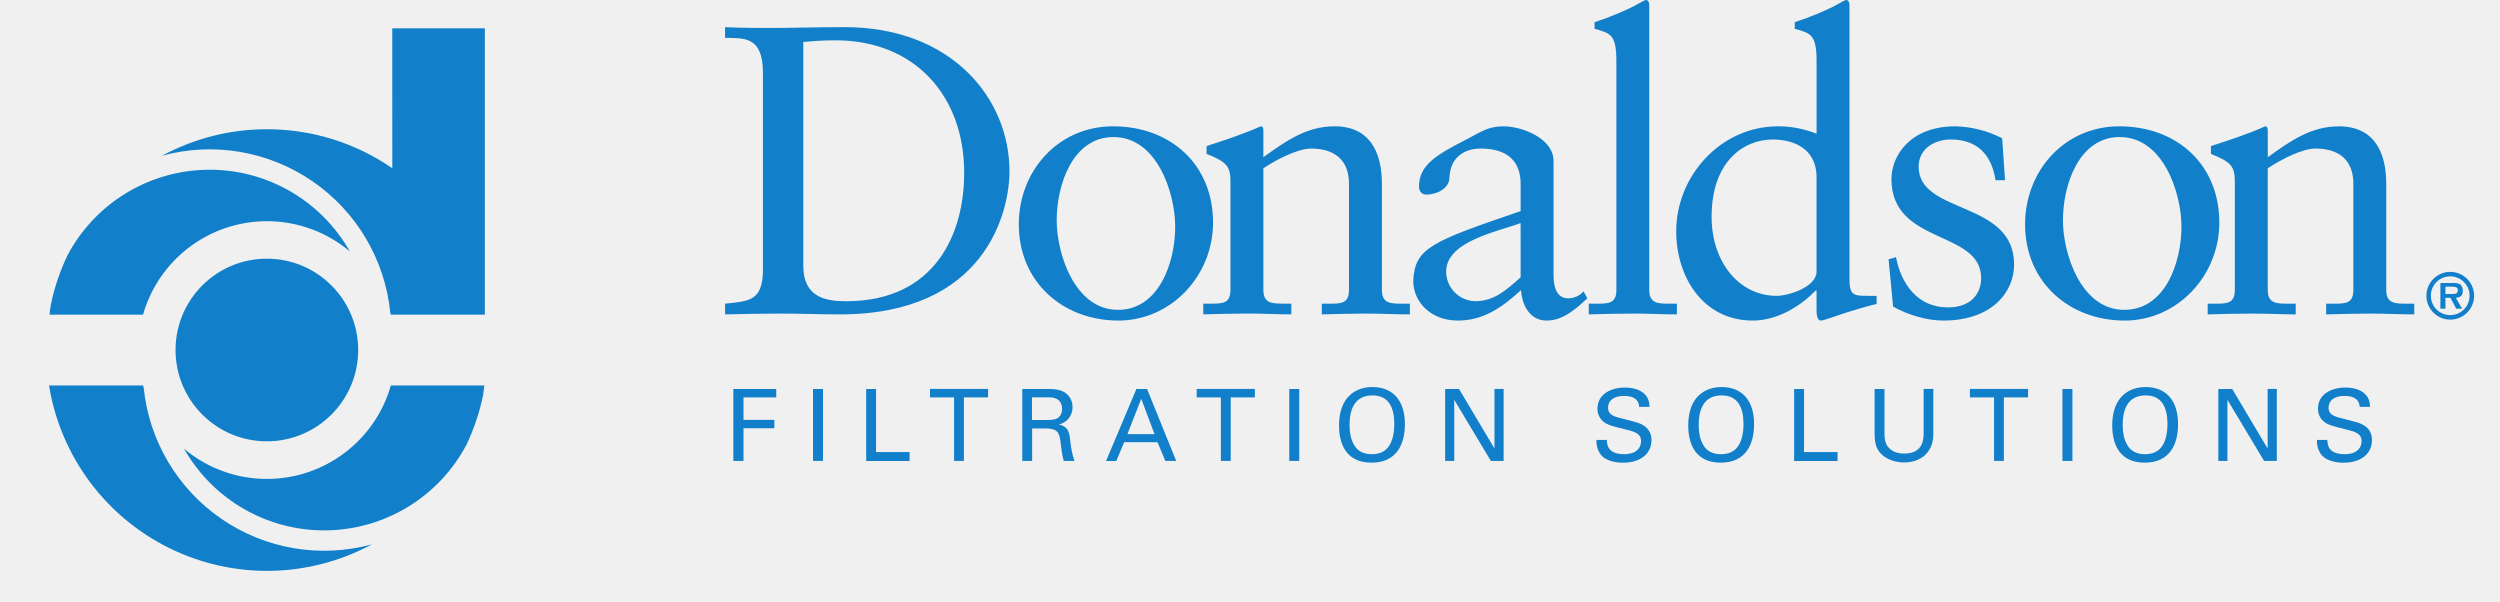
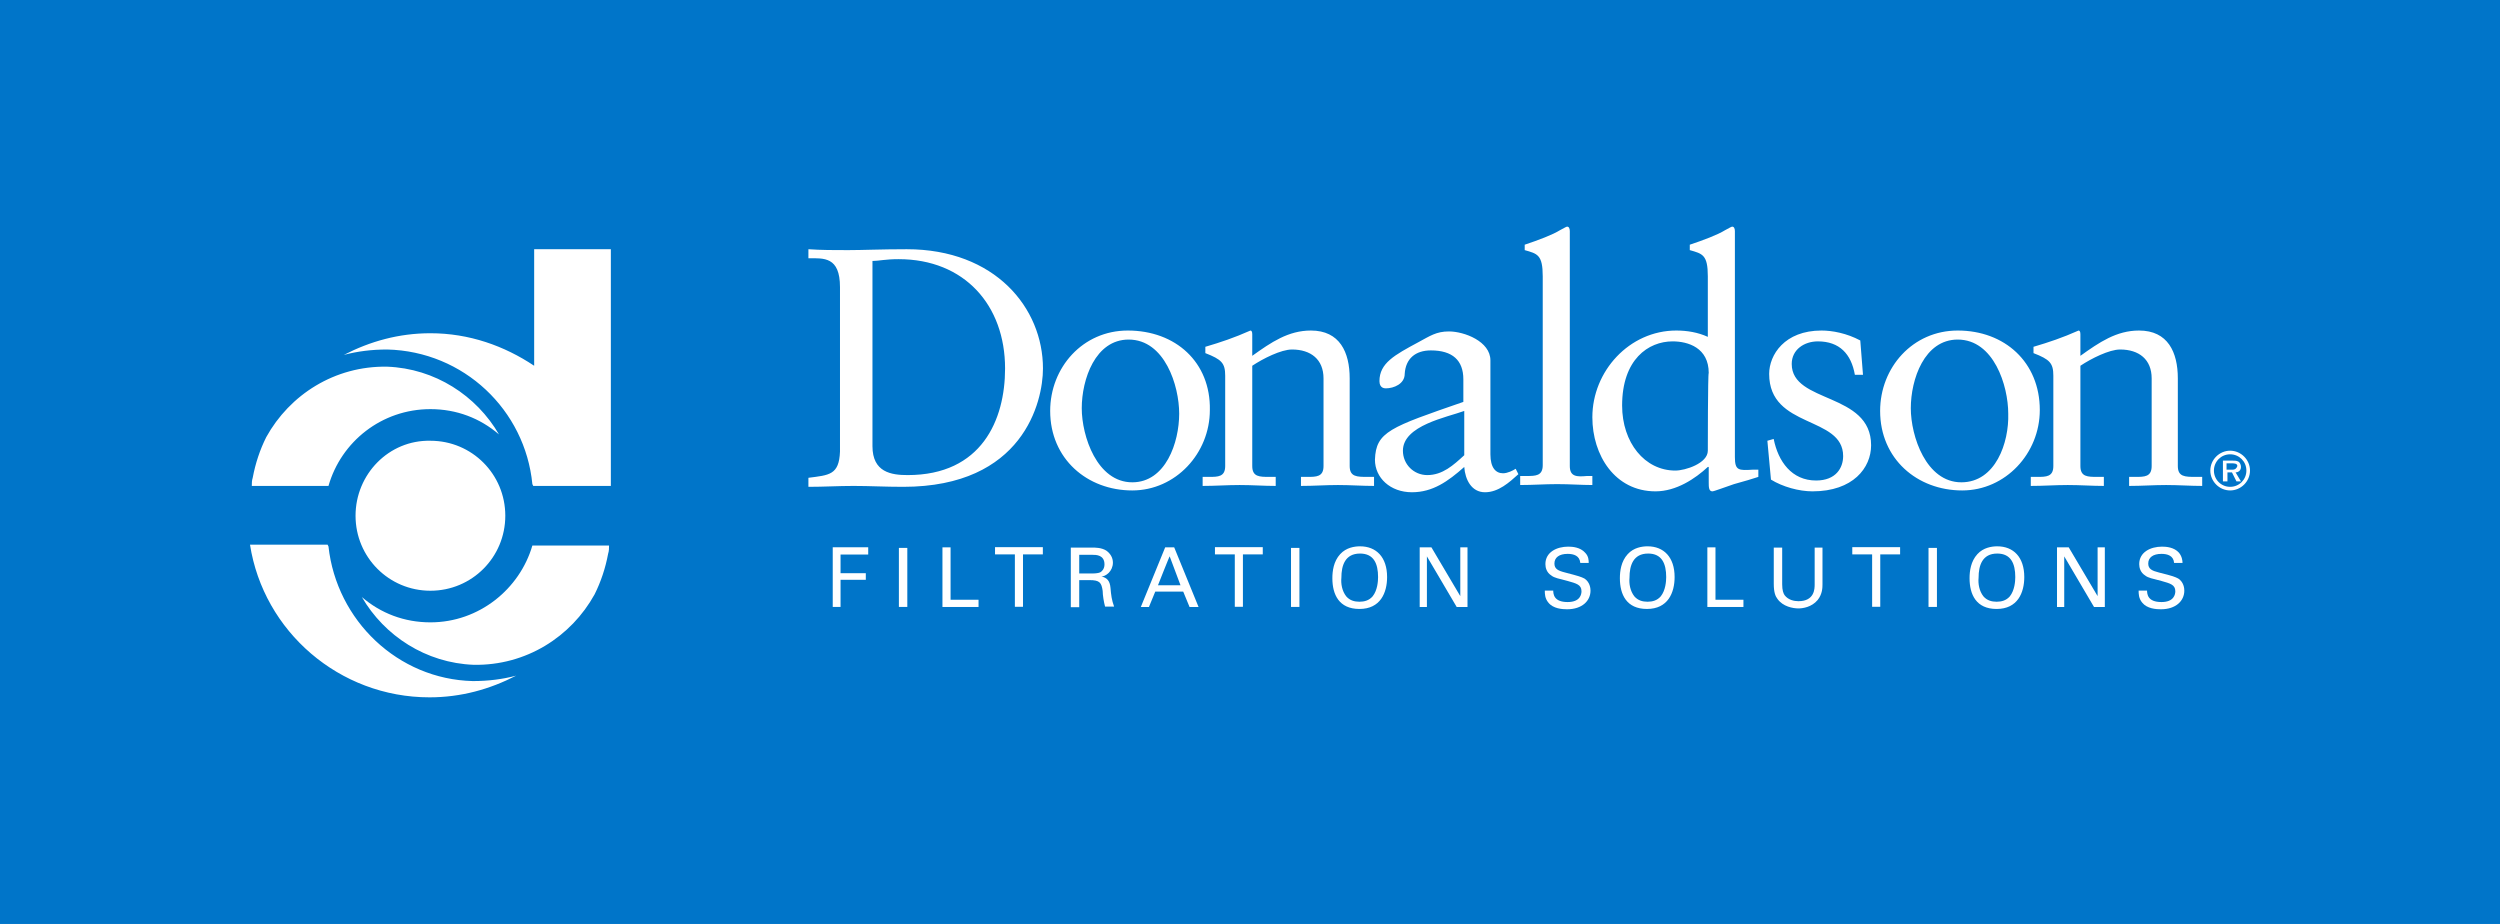
- <svg xmlns="http://www.w3.org/2000/svg" height="602" viewBox="-.462 .265 76.945 18.92" width="2500">
-   <path d="m75.733 8.81a.75.75 0 1 0 0 1.5.75.75 0 1 0 0-1.5m0 1.358c-.34 0-.61-.27-.61-.61 0-.337.27-.607.61-.607.335 0 .607.27.607.607 0 .34-.272.61-.607.61m.395-.763c0-.083-.022-.162-.094-.21a.46.46 0 0 0 -.22-.036h-.391v.807h.158v-.341h.158l.181.341h.185l-.197-.341c.144-.01.22-.07.22-.22m-.31.099h-.237v-.23h.196c.078 0 .194 0 .194.107 0 .103-.063.125-.152.123m-50.542-8.386c-.956 0-1.695.026-2.238.026-.503 0-1.02 0-1.526-.026v.337c.583.013 1.19-.065 1.19 1.1v6.272c-.037.88-.413.905-1.19.982v.337c.583-.012 1.152-.026 1.734-.026.608 0 1.216.026 1.875.026 4.58 0 5.329-3.22 5.329-4.501 0-2.289-1.824-4.527-5.174-4.527m.04 8.614c-.634 0-1.346-.116-1.346-1.112v-7.036c.234-.013.478-.052 1.01-.052 2.497 0 4.047 1.746 4.047 4.165 0 1.927-.918 4.035-3.712 4.035m8.391-5.497c-1.734 0-2.963 1.41-2.963 3.079 0 1.836 1.41 3.026 3.13 3.026 1.657 0 2.975-1.41 2.975-3.078 0-1.837-1.345-3.027-3.142-3.027m.154 5.768c-1.357 0-1.926-1.759-1.926-2.819 0-1.112.504-2.612 1.785-2.612 1.37 0 1.94 1.758 1.94 2.819 0 1.112-.505 2.612-1.799 2.612m8.295-.62v-3.338c0-1.009-.388-1.81-1.488-1.81-.866 0-1.499.439-2.237.97v-.841c0-.104-.039-.13-.078-.13-.62.271-1.15.44-1.707.621v.246c.608.246.75.375.75.854v3.426c0 .427-.259.427-.62.427h-.234v.337c.467-.012.931-.026 1.398-.026.466 0 .917.026 1.37.026v-.337h-.233c-.361 0-.646 0-.646-.427v-3.827c.426-.284 1.086-.62 1.5-.62.737 0 1.19.362 1.19 1.1v3.348c0 .427-.259.427-.621.427h-.233v.337c.465-.012.932-.026 1.396-.026.466 0 .92.026 1.372.026v-.337h-.234c-.361 0-.645 0-.645-.427m5.861.26c-.284 0-.467-.207-.467-.738v-3.582c0-.712-.995-1.087-1.577-1.087-.49 0-.71.181-1.164.414-.905.466-1.487.789-1.487 1.475 0 .09.038.257.233.257.31 0 .724-.18.724-.542.026-.582.414-.905.983-.905.828 0 1.254.388 1.254 1.112v.854c-2.793.956-3.323 1.151-3.375 2.185 0 .686.569 1.255 1.396 1.255.802 0 1.384-.4 1.992-.958.026.466.273.958.803.958.517 0 .918-.362 1.28-.699l-.117-.22a.644.644 0 0 1 -.478.22m-1.501-.66c-.426.375-.815.75-1.423.75a.933.933 0 0 1 -.918-.93c0-.97 1.682-1.267 2.34-1.526zm4.043.401v-8.936c0-.103-.026-.181-.104-.181-.038 0-.14.064-.284.141-.27.156-.814.388-1.331.557v.206c.49.142.685.17.685 1.01v7.203c0 .427-.258.427-.622.427h-.246v.337c.48-.012.945-.026 1.41-.026.466 0 .92.026 1.36.026v-.337h-.22c-.363 0-.648 0-.648-.427m6.292-.349v-8.587c0-.103-.026-.181-.104-.181-.038 0-.141.064-.283.141-.272.156-.815.388-1.333.557v.206c.492.142.686.17.686 1.01v2.289a3.227 3.227 0 0 0 -1.217-.233c-1.785 0-3.194 1.552-3.194 3.299 0 1.448.853 2.806 2.406 2.806.788 0 1.512-.465 1.978-.944h.026v.595c0 .155.013.349.142.349.079 0 .414-.13.815-.258.375-.117.724-.22.92-.26h.011v-.259h-.22c-.503 0-.633 0-.633-.53m-1.035-.232c0 .478-.866.762-1.254.762-1.178 0-2.044-1.06-2.044-2.483 0-1.745 1.009-2.431 1.927-2.431.569 0 1.371.232 1.371 1.19zm3.209-3.299c0-.555.49-.853 1.008-.853.827 0 1.28.466 1.41 1.28h.297l-.09-1.319a3.401 3.401 0 0 0 -1.475-.375c-1.422 0-2.005.931-2.005 1.656 0 2.082 2.82 1.591 2.82 3.117 0 .452-.284.918-1.047.918-.945 0-1.462-.724-1.63-1.578l-.233.065.142 1.487c.454.26 1.061.44 1.578.44 1.54 0 2.225-.905 2.225-1.76 0-2.03-3-1.564-3-3.078m6.307-1.267c-1.733 0-2.962 1.41-2.962 3.079 0 1.836 1.41 3.026 3.13 3.026 1.656 0 2.975-1.41 2.975-3.078 0-1.837-1.345-3.027-3.143-3.027m.155 5.768c-1.358 0-1.927-1.759-1.927-2.819 0-1.112.504-2.612 1.785-2.612 1.37 0 1.94 1.758 1.94 2.819 0 1.112-.504 2.612-1.798 2.612m8.234-.62v-3.337c0-1.009-.387-1.81-1.487-1.81-.865 0-1.5.439-2.236.97v-.841c0-.104-.038-.13-.078-.13-.62.271-1.152.44-1.708.621v.246c.608.246.75.375.75.854v3.427c0 .426-.259.426-.62.426h-.233v.337c.464-.012.93-.026 1.396-.026.467 0 .92.026 1.371.026v-.337h-.232c-.363 0-.647 0-.647-.426v-3.828c.427-.285 1.088-.621 1.5-.621.737 0 1.19.362 1.19 1.1v3.349c0 .426-.259.426-.62.426h-.234v.337c.467-.012.933-.026 1.398-.026.464 0 .918.026 1.37.026v-.337h-.232c-.363 0-.648 0-.648-.426m-69.479 1.882a2.87 2.87 0 1 0 5.74 0 2.87 2.87 0 0 0 -5.74 0m2.872-4.048c.993 0 1.902.358 2.606.95a5.06 5.06 0 0 0 -8.875.123 6.85 6.85 0 0 0 -.523 1.553 4.6 4.6 0 0 0 -.041.311h2.939a4.051 4.051 0 0 1 3.894-2.937m3.94-1.664a6.909 6.909 0 0 0 -3.94-1.226 6.915 6.915 0 0 0 -3.296.832 5.704 5.704 0 0 1 7.173 4.931l.018.064h2.954v-8.998h-2.91zm-3.94 9.764a4.03 4.03 0 0 1 -2.605-.95 5.061 5.061 0 0 0 8.876-.124 6.865 6.865 0 0 0 .522-1.554 6.36 6.36 0 0 0 .042-.31h-2.94a4.05 4.05 0 0 1 -3.895 2.938m-3.874-2.873-.02-.065h-2.955a6.941 6.941 0 0 0 10.147 4.995 5.702 5.702 0 0 1 -7.172-4.93m18.532.046h1.349v.265h-1.029v.706h.969v.263h-.969v1.028h-.32zm2.505 2.262h.313v-2.262h-.313zm1.671-2.262h.31v1.983h1.054v.28h-1.364zm2.762 2.262v-1.997h-.758v-.266h1.827v.266h-.76v1.997zm2.143-2.262h.81c.116 0 .353 0 .52.105.17.107.25.28.25.462 0 .158-.058.3-.159.4a.563.563 0 0 1 -.267.148c.217.056.314.154.345.436.031.267.054.46.142.711h-.336c-.05-.15-.082-.426-.103-.598-.039-.33-.117-.423-.496-.423h-.396v1.021h-.31zm.305.974h.495c.034 0 .213 0 .297-.05.044-.025.154-.107.154-.294 0-.368-.325-.368-.45-.368h-.496zm3.282-.974h.335l.916 2.262h-.342l-.244-.589h-1.05l-.246.59h-.322zm-.284 1.42h.854l-.417-1.11zm2.939.842v-1.997h-.76v-.266h1.829v.266h-.76v1.997zm2.15 0h.313v-2.262h-.313zm1.855-2.018c.235-.255.546-.305.757-.305.626 0 1.022.402 1.022 1.17 0 .6-.242 1.207-1.048 1.207-.772 0-1.022-.55-1.022-1.17 0-.257.044-.636.291-.902m.239 1.599c.128.16.323.207.501.207.186 0 .37-.052.502-.207.185-.226.204-.584.204-.738 0-.514-.17-.903-.687-.903-.573 0-.72.462-.72.925 0 .248.043.52.2.716m2.805-1.843h.436l1.114 1.871v-1.872h.288v2.263h-.401l-1.151-1.921v1.921h-.286zm5.082 1.601c.006.156.025.448.545.448.47 0 .53-.292.53-.404 0-.254-.203-.304-.52-.382-.345-.085-.499-.123-.615-.201a.512.512 0 0 1 -.235-.445c0-.462.436-.662.862-.662.15 0 .455.024.637.222.126.138.132.292.138.386h-.326c-.016-.282-.254-.345-.477-.345-.313 0-.502.14-.502.367 0 .2.133.27.408.335.539.138.599.151.73.24a.52.52 0 0 1 .227.45c0 .4-.314.707-.894.707-.173 0-.524-.03-.703-.258a.708.708 0 0 1 -.131-.458zm2.849-1.357c.236-.255.545-.305.756-.305.627 0 1.022.402 1.022 1.17 0 .6-.242 1.207-1.048 1.207-.77 0-1.021-.55-1.021-1.17 0-.257.043-.636.291-.902m.238 1.599c.129.16.323.207.502.207.186 0 .37-.052.502-.207.185-.226.204-.584.204-.738 0-.514-.17-.903-.688-.903-.573 0-.72.462-.72.925 0 .248.044.52.2.716m2.799-1.843h.311v1.983h1.054v.28h-1.365zm2.84 0v1.4c0 .242.054.342.101.408.14.187.36.222.517.222.612 0 .612-.479.612-.642v-1.389h.304v1.394c0 .124-.003.377-.185.602-.223.28-.567.314-.73.314-.214 0-.59-.06-.8-.36-.07-.1-.131-.232-.131-.572v-1.377zm3.443 2.262v-1.997h-.759v-.266h1.828v.266h-.76v1.997zm2.149 0h.314v-2.262h-.314zm1.856-2.018c.236-.255.546-.305.756-.305.627 0 1.022.402 1.022 1.17 0 .6-.24 1.207-1.047 1.207-.771 0-1.022-.55-1.022-1.17 0-.257.044-.636.292-.902m.238 1.599c.129.16.322.207.502.207.185 0 .37-.052.502-.207.184-.226.203-.584.203-.738 0-.514-.17-.903-.686-.903-.574 0-.722.462-.722.925 0 .248.044.52.2.716m2.806-1.843h.436l1.113 1.871v-1.872h.289v2.263h-.4l-1.152-1.921v1.921h-.286zm3.426 1.601c.007.156.026.448.546.448.47 0 .53-.292.53-.404 0-.254-.203-.304-.52-.382-.345-.085-.499-.123-.615-.201a.512.512 0 0 1 -.235-.445c0-.462.435-.662.862-.662.15 0 .455.024.637.222.125.138.131.292.138.386h-.326c-.016-.282-.254-.345-.477-.345-.314 0-.502.14-.502.367 0 .2.132.27.408.335.539.138.599.151.73.24.21.137.226.357.226.45 0 .4-.313.707-.894.707-.172 0-.523-.03-.702-.258a.707.707 0 0 1 -.132-.458z" fill="#117fca" />
+ <svg xmlns="http://www.w3.org/2000/svg" width="1848" height="683" viewBox="0 0 1848 683" fill="none">
+   <rect width="1848" height="683" fill="#0075C9" />
+   <path d="M1648.53 333.152C1640.53 333.152 1633.86 339.83 1633.86 347.845C1633.86 355.859 1640.53 362.537 1648.53 362.537C1656.53 362.537 1663.2 355.859 1663.2 347.845C1663.2 339.83 1656.53 333.152 1648.53 333.152ZM1648.53 359.866C1641.86 359.866 1636.53 354.523 1636.53 347.845C1636.53 341.166 1641.86 335.823 1648.53 335.823C1655.2 335.823 1660.53 341.166 1660.53 347.845C1660.53 354.523 1655.2 359.866 1648.53 359.866ZM1656.53 345.173C1656.53 343.837 1655.86 341.834 1654.53 341.166C1653.2 340.498 1651.86 340.498 1650.53 340.498H1643.19V355.858H1646.53V349.18H1649.86L1653.2 355.858H1656.53L1652.53 349.18C1654.53 349.18 1656.53 347.844 1656.53 345.173ZM1650.53 347.177H1645.86V342.502H1649.86C1651.2 342.502 1653.86 342.502 1653.86 344.505C1653.2 346.509 1651.86 347.177 1650.53 347.177ZM670.265 184.224C651.593 184.224 637.589 184.892 626.92 184.892C616.917 184.892 606.914 184.892 597.578 184.224V190.903C608.915 190.903 620.918 189.567 620.918 212.273V333.82C620.251 351.184 612.916 351.184 597.578 353.187V359.866C608.915 359.866 619.584 359.198 630.921 359.198C642.924 359.198 654.26 359.866 667.597 359.866C756.288 359.866 770.959 297.089 770.959 272.379C770.959 227.634 735.616 184.224 670.265 184.224ZM670.932 351.184C658.928 351.184 644.925 349.18 644.925 329.813V192.906C649.592 192.906 654.26 191.57 664.263 191.57C712.943 191.57 742.951 225.63 742.951 272.379C742.951 310.445 725.613 351.184 670.932 351.184ZM833.642 244.33C800.3 244.33 776.293 271.711 776.293 303.767C776.293 339.163 803.634 362.537 836.976 362.537C868.985 362.537 894.325 335.156 894.325 303.099C894.992 267.704 868.985 244.33 833.642 244.33ZM836.976 356.526C810.969 356.526 799.633 322.467 799.633 301.764C799.633 280.393 809.636 251.008 834.309 251.008C860.983 251.008 871.653 285.068 871.653 305.771C871.653 327.141 861.65 356.526 836.976 356.526ZM997.687 344.505V279.725C997.687 260.358 990.351 244.33 969.012 244.33C952.341 244.33 939.671 253.011 925.667 263.029V247.001C925.667 244.997 925 244.33 924.333 244.33C912.33 249.672 902.328 253.011 890.991 256.351V261.026C902.994 265.7 905.662 268.372 905.662 277.722V344.505C905.662 352.519 900.327 352.519 893.658 352.519H888.991V359.198C898.326 359.198 906.995 358.53 916.331 358.53C925.667 358.53 934.336 359.198 943.005 359.198V352.519H938.337C931.002 352.519 925.667 352.519 925.667 344.505V270.375C933.669 265.033 947.006 258.354 955.009 258.354C969.012 258.354 978.348 265.7 978.348 279.725V344.505C978.348 352.519 973.013 352.519 966.345 352.519H961.677V359.198C971.013 359.198 979.682 358.53 989.018 358.53C998.354 358.53 1007.02 359.198 1015.69 359.198V352.519H1011.02C1003.02 352.519 997.687 352.519 997.687 344.505ZM1111.05 349.848C1105.72 349.848 1101.71 345.841 1101.71 335.823V266.368C1101.71 252.344 1082.38 244.997 1071.04 244.997C1061.7 244.997 1057.04 248.337 1048.37 253.011C1031.03 262.361 1019.69 268.372 1019.69 281.728C1019.69 283.732 1020.36 287.071 1024.36 287.071C1030.36 287.071 1038.36 283.732 1038.36 276.386C1039.03 265.033 1046.37 259.022 1057.7 259.022C1073.71 259.022 1081.71 266.368 1081.71 280.393V297.089C1027.69 315.788 1017.03 319.127 1016.36 339.83C1016.36 353.187 1027.69 363.873 1043.7 363.873C1059.04 363.873 1070.37 355.858 1082.38 345.173C1083.04 354.523 1087.71 363.873 1097.71 363.873C1107.72 363.873 1115.72 356.526 1122.39 350.516L1120.39 346.509C1118.39 347.844 1114.38 349.848 1111.05 349.848ZM1082.38 336.491C1074.37 343.837 1066.37 351.184 1055.04 351.184C1045.03 351.184 1037.03 343.17 1037.03 333.152C1037.03 314.453 1069.71 308.442 1082.38 303.767V336.491ZM1160.4 344.505V170.867C1160.4 168.864 1159.73 167.528 1158.4 167.528C1157.73 167.528 1155.73 168.864 1153.06 170.2C1147.73 173.539 1137.06 177.546 1127.06 180.885V184.892C1136.39 187.563 1140.39 188.231 1140.39 204.259V343.837C1140.39 351.852 1135.06 351.851 1128.39 351.851H1123.72V358.53C1133.06 358.53 1141.73 357.862 1151.06 357.862C1160.4 357.862 1169.07 358.53 1177.07 358.53V351.851H1173.07C1165.73 352.519 1160.4 352.519 1160.4 344.505ZM1282.43 337.827V170.867C1282.43 168.864 1281.76 167.528 1280.43 167.528C1279.76 167.528 1277.76 168.864 1275.1 170.2C1269.76 173.539 1259.09 177.546 1249.09 180.885V184.892C1258.42 187.563 1262.42 188.231 1262.42 204.259V249.004C1255.09 245.665 1247.09 244.33 1239.09 244.33C1204.41 244.33 1177.07 274.382 1177.07 308.442C1177.07 336.491 1193.74 363.205 1223.75 363.205C1239.09 363.205 1253.09 353.855 1262.42 345.173H1263.09V356.526C1263.09 359.866 1263.09 363.205 1265.76 363.205C1267.09 363.205 1273.76 360.533 1281.76 357.862C1289.1 355.859 1295.77 353.855 1299.77 352.519V347.177H1295.77C1285.1 347.844 1282.43 347.845 1282.43 337.827ZM1262.42 333.152C1262.42 342.502 1245.75 347.845 1238.42 347.845C1215.75 347.845 1199.07 327.141 1199.07 299.76C1199.07 265.7 1218.41 252.344 1236.42 252.344C1247.75 252.344 1263.09 257.018 1263.09 275.718C1262.42 275.718 1262.42 333.152 1262.42 333.152ZM1324.44 269.04C1324.44 258.354 1333.78 252.344 1343.78 252.344C1359.78 252.344 1368.45 261.693 1371.12 277.054H1377.12L1375.12 251.676C1365.12 246.333 1354.45 244.33 1346.45 244.33C1319.11 244.33 1307.77 262.361 1307.77 276.386C1307.77 317.124 1362.45 307.106 1362.45 337.159C1362.45 345.841 1357.12 355.191 1342.45 355.191C1324.44 355.191 1314.44 341.166 1311.1 324.47L1306.44 325.806L1309.1 354.523C1317.77 359.866 1329.78 363.205 1339.78 363.205C1369.79 363.205 1383.12 345.841 1383.12 329.145C1383.12 289.743 1324.44 298.424 1324.44 269.04ZM1447.14 244.33C1413.8 244.33 1389.79 271.711 1389.79 303.767C1389.79 339.163 1417.13 362.537 1450.48 362.537C1482.48 362.537 1507.82 335.156 1507.82 303.099C1507.82 267.704 1481.82 244.33 1447.14 244.33ZM1449.81 356.526C1423.8 356.526 1412.47 322.467 1412.47 301.764C1412.47 280.393 1422.47 251.008 1447.14 251.008C1473.82 251.008 1484.49 285.068 1484.49 305.771C1485.15 327.141 1475.15 356.526 1449.81 356.526ZM1609.85 344.505V279.725C1609.85 260.358 1602.52 244.33 1581.18 244.33C1564.51 244.33 1551.84 253.011 1537.83 263.029V247.001C1537.83 244.997 1537.17 244.33 1536.5 244.33C1524.5 249.672 1514.49 253.011 1503.16 256.351V261.026C1515.16 265.7 1517.83 268.372 1517.83 277.722V344.505C1517.83 352.519 1512.49 352.519 1505.82 352.519H1501.16V359.198C1510.49 359.198 1519.16 358.53 1528.5 358.53C1537.83 358.53 1546.5 359.198 1555.17 359.198V352.519H1550.5C1543.17 352.519 1537.83 352.519 1537.83 344.505V270.375C1545.83 265.033 1559.17 258.354 1567.17 258.354C1581.18 258.354 1590.51 265.7 1590.51 279.725V344.505C1590.51 352.519 1585.18 352.519 1578.51 352.519H1573.84V359.198C1583.18 359.198 1591.85 358.53 1601.18 358.53C1610.52 358.53 1619.19 359.198 1627.86 359.198V352.519H1623.19C1615.19 352.519 1609.85 352.519 1609.85 344.505ZM262.821 381.236C262.821 411.957 287.495 436.667 318.169 436.667C348.844 436.667 373.518 411.957 373.518 381.236C373.518 350.516 348.844 325.806 318.169 325.806C287.495 325.138 262.821 350.516 262.821 381.236ZM318.169 302.431C337.508 302.431 354.846 309.11 368.85 321.131C352.179 292.414 321.504 272.379 286.161 271.043C247.484 270.375 214.141 291.746 196.803 323.134C192.135 332.484 188.801 342.502 186.801 353.187C186.134 355.191 186.134 357.194 186.134 359.198H242.816C252.151 326.474 282.16 302.431 318.169 302.431ZM394.857 270.375C372.851 255.683 346.844 246.333 318.169 246.333C294.83 246.333 273.491 252.344 254.152 262.361C264.155 259.69 274.824 258.354 286.161 258.354C342.843 259.69 388.188 303.099 393.523 357.862L394.19 359.198H451.539V184.224H394.857V270.375ZM318.169 460.041C298.831 460.041 281.493 453.363 267.489 441.342C284.16 470.059 314.835 490.094 350.178 491.43C388.855 492.098 422.198 470.727 439.536 439.338C444.203 429.988 447.538 419.971 449.538 409.285C450.205 407.282 450.205 405.279 450.205 403.275H393.523C384.187 435.331 354.179 460.041 318.169 460.041ZM242.816 403.943L242.149 402.607H184.8C194.803 466.72 250.818 515.472 317.503 515.472C340.842 515.472 362.181 509.461 381.52 499.444C371.517 502.115 360.848 503.451 349.511 503.451C294.163 502.115 248.817 458.706 242.816 403.943Z" fill="white" />
+   <path d="M664.461 405.008H670.685V448.64H664.461V405.008Z" fill="white" />
+   <path d="M696.661 404.6H702.663V443.334H723.335V448.677H696.661V404.6Z" fill="white" />
+   <path d="M750.197 448.539V409.805H735.527V404.462H770.869V409.805H756.199V448.539H750.197Z" fill="white" />
+   <path d="M791.984 404.778H807.544C809.766 404.778 814.212 404.778 817.769 407.004C820.881 409.23 822.659 412.347 822.659 415.909C822.659 419.025 821.325 421.697 819.547 423.478C817.769 425.259 815.546 426.149 814.212 426.149C818.213 427.04 820.436 429.266 820.881 434.609C821.325 439.951 821.77 443.513 823.548 448.411H816.879C815.99 445.294 815.101 439.951 815.101 436.835C814.212 430.601 812.878 428.821 805.321 428.821H797.763V448.856H791.539V404.778H791.984ZM797.763 423.923H807.544C807.988 423.923 811.545 423.923 813.323 423.033C814.212 422.587 816.435 420.807 816.435 417.245C816.435 410.121 810.211 410.121 807.544 410.121H797.763V423.923Z" fill="white" />
+   <path d="M861.301 404.6H867.969L885.974 448.677H879.306L874.638 437.324H853.965L849.298 448.677H843.296L861.301 404.6ZM855.966 432.649H872.637L864.635 411.278C864.635 410.61 855.966 432.649 855.966 432.649Z" fill="white" />
+   <path d="M912.763 448.539V409.805H898.092V404.462H933.435V409.805H918.765V448.539H912.763Z" fill="white" />
+   <path d="M954.313 405.008H960.537V448.64H954.313V405.008Z" fill="white" />
+   <path d="M990.665 409.627C995.11 404.73 1001.33 403.839 1005.34 403.839C1017.34 403.839 1025.34 411.853 1025.34 426.546C1025.34 438.122 1020.45 450.143 1004.89 450.143C989.775 450.143 984.885 439.457 984.885 427.436C984.885 422.094 985.774 414.97 990.665 409.627ZM995.11 440.793C997.778 443.91 1001.33 444.8 1004.89 444.8C1008.45 444.8 1012 443.91 1014.67 440.793C1018.23 436.341 1018.67 429.662 1018.67 426.546C1018.67 416.751 1015.56 409.182 1005.34 409.182C994.221 409.182 991.554 418.086 991.554 426.991C991.109 431.443 991.998 436.786 995.11 440.793Z" fill="white" />
+   <path d="M1049.44 404.6H1058.11L1079.45 440.663V404.6H1084.78V448.677H1076.78L1054.77 411.278V448.677H1049.44V404.6Z" fill="white" />
+   <path d="M1148.14 436.132C1148.14 439.249 1148.59 445.037 1158.81 445.037C1168.15 445.037 1169.04 439.249 1169.04 437.023C1169.04 432.125 1165.04 431.234 1158.81 429.454C1152.14 427.673 1149.03 427.228 1146.81 425.447C1143.25 423.221 1142.36 419.659 1142.36 416.987C1142.36 408.083 1150.81 404.076 1159.26 404.076C1162.37 404.076 1168.15 404.521 1171.7 408.528C1174.37 411.199 1174.37 414.316 1174.37 416.097H1168.15C1167.7 410.754 1163.26 409.418 1158.81 409.418C1152.59 409.418 1149.03 412.09 1149.03 416.542C1149.03 420.549 1151.7 421.885 1157.03 423.221C1167.26 425.892 1168.59 426.337 1171.26 427.673C1175.26 430.344 1175.71 434.796 1175.71 436.577C1175.71 444.146 1169.48 450.379 1158.37 450.379C1154.81 450.379 1148.14 449.934 1144.59 445.482C1141.92 442.365 1141.92 438.804 1141.92 436.577H1148.14V436.132Z" fill="white" />
+   <path d="M1203.2 409.626C1207.64 404.729 1213.87 403.838 1217.87 403.838C1229.87 403.838 1237.87 411.852 1237.87 426.545C1237.87 438.121 1232.98 450.142 1217.42 450.142C1202.31 450.142 1197.42 439.456 1197.42 427.435C1197.42 422.092 1198.31 414.969 1203.2 409.626ZM1208.09 440.792C1210.75 443.909 1214.31 444.799 1217.87 444.799C1221.42 444.799 1224.98 443.909 1227.65 440.792C1231.2 436.34 1231.65 429.661 1231.65 426.545C1231.65 416.75 1228.54 409.181 1218.31 409.181C1207.2 409.181 1204.53 418.085 1204.53 426.99C1204.09 431.442 1204.98 436.785 1208.09 440.792Z" fill="white" />
+   <path d="M1262.08 404.6H1268.08V443.334H1288.75V448.677H1262.08V404.6Z" fill="white" />
+   <path d="M1317.39 404.778V431.937C1317.39 436.39 1318.28 438.616 1319.17 439.951C1321.84 443.513 1326.29 444.404 1329.4 444.404C1341.4 444.404 1341.4 435.054 1341.4 431.937V404.778H1347.18V431.937C1347.18 434.163 1347.18 439.061 1343.62 443.513C1339.18 448.856 1332.51 449.746 1329.4 449.746C1325.4 449.746 1317.84 448.41 1313.84 442.623C1312.5 440.842 1311.17 438.17 1311.17 431.492V404.778H1317.39Z" fill="white" />
+   <path d="M1383.88 448.539V409.805H1369.21V404.462H1404.56V409.805H1389.89V448.539H1383.88Z" fill="white" />
+   <path d="M1425.56 405.008H1431.78V448.64H1425.56V405.008Z" fill="white" />
+   <path d="M1461.68 409.627C1466.12 404.73 1472.35 403.839 1476.35 403.839C1488.35 403.839 1496.35 411.853 1496.35 426.546C1496.35 438.122 1491.46 450.143 1475.9 450.143C1460.79 450.143 1455.9 439.457 1455.9 427.436C1455.9 422.094 1456.79 414.97 1461.68 409.627ZM1466.12 440.793C1468.79 443.91 1472.35 444.8 1475.9 444.8C1479.46 444.8 1483.02 443.91 1485.69 440.793C1489.24 436.341 1489.69 429.662 1489.69 426.546C1489.69 416.751 1486.57 409.182 1476.35 409.182C1465.24 409.182 1462.57 418.086 1462.57 426.991C1462.12 431.443 1463.01 436.786 1466.12 440.793Z" fill="white" />
+   <path d="M1520.54 404.6H1529.21L1550.55 440.663V404.6H1555.89V448.677H1547.89L1525.88 411.278V448.677H1520.54V404.6Z" fill="white" />
+   <path d="M1587.09 436.133C1587.09 439.249 1587.54 445.037 1597.76 445.037C1607.1 445.037 1607.99 439.249 1607.99 437.023C1607.99 432.126 1603.98 431.235 1597.76 429.454C1591.09 427.673 1587.98 427.228 1585.76 425.447C1582.2 423.221 1581.31 419.659 1581.31 416.988C1581.31 408.083 1589.76 404.076 1598.2 404.076C1601.32 404.076 1607.1 404.522 1610.65 408.529C1612.88 411.2 1613.32 414.317 1613.32 416.097H1607.1C1606.65 410.755 1602.21 409.419 1597.76 409.419C1591.54 409.419 1587.98 412.091 1587.98 416.543C1587.98 420.55 1590.65 421.886 1595.98 423.221C1606.65 425.893 1607.54 426.338 1610.21 427.674C1614.21 430.345 1614.65 434.797 1614.65 436.578C1614.65 444.147 1608.43 450.38 1597.32 450.38C1593.76 450.38 1587.09 449.935 1583.53 445.483C1580.87 442.366 1580.87 438.804 1580.87 436.578H1587.09V436.133Z" fill="white" />
+   <path fill-rule="evenodd" clip-rule="evenodd" d="M641.785 409.905V404.563H622.224C620.446 404.563 617.334 404.563 615.556 404.563V448.64H621.335V428.605H640.007V423.707H621.335V409.905H641.785Z" fill="white" />
</svg>
